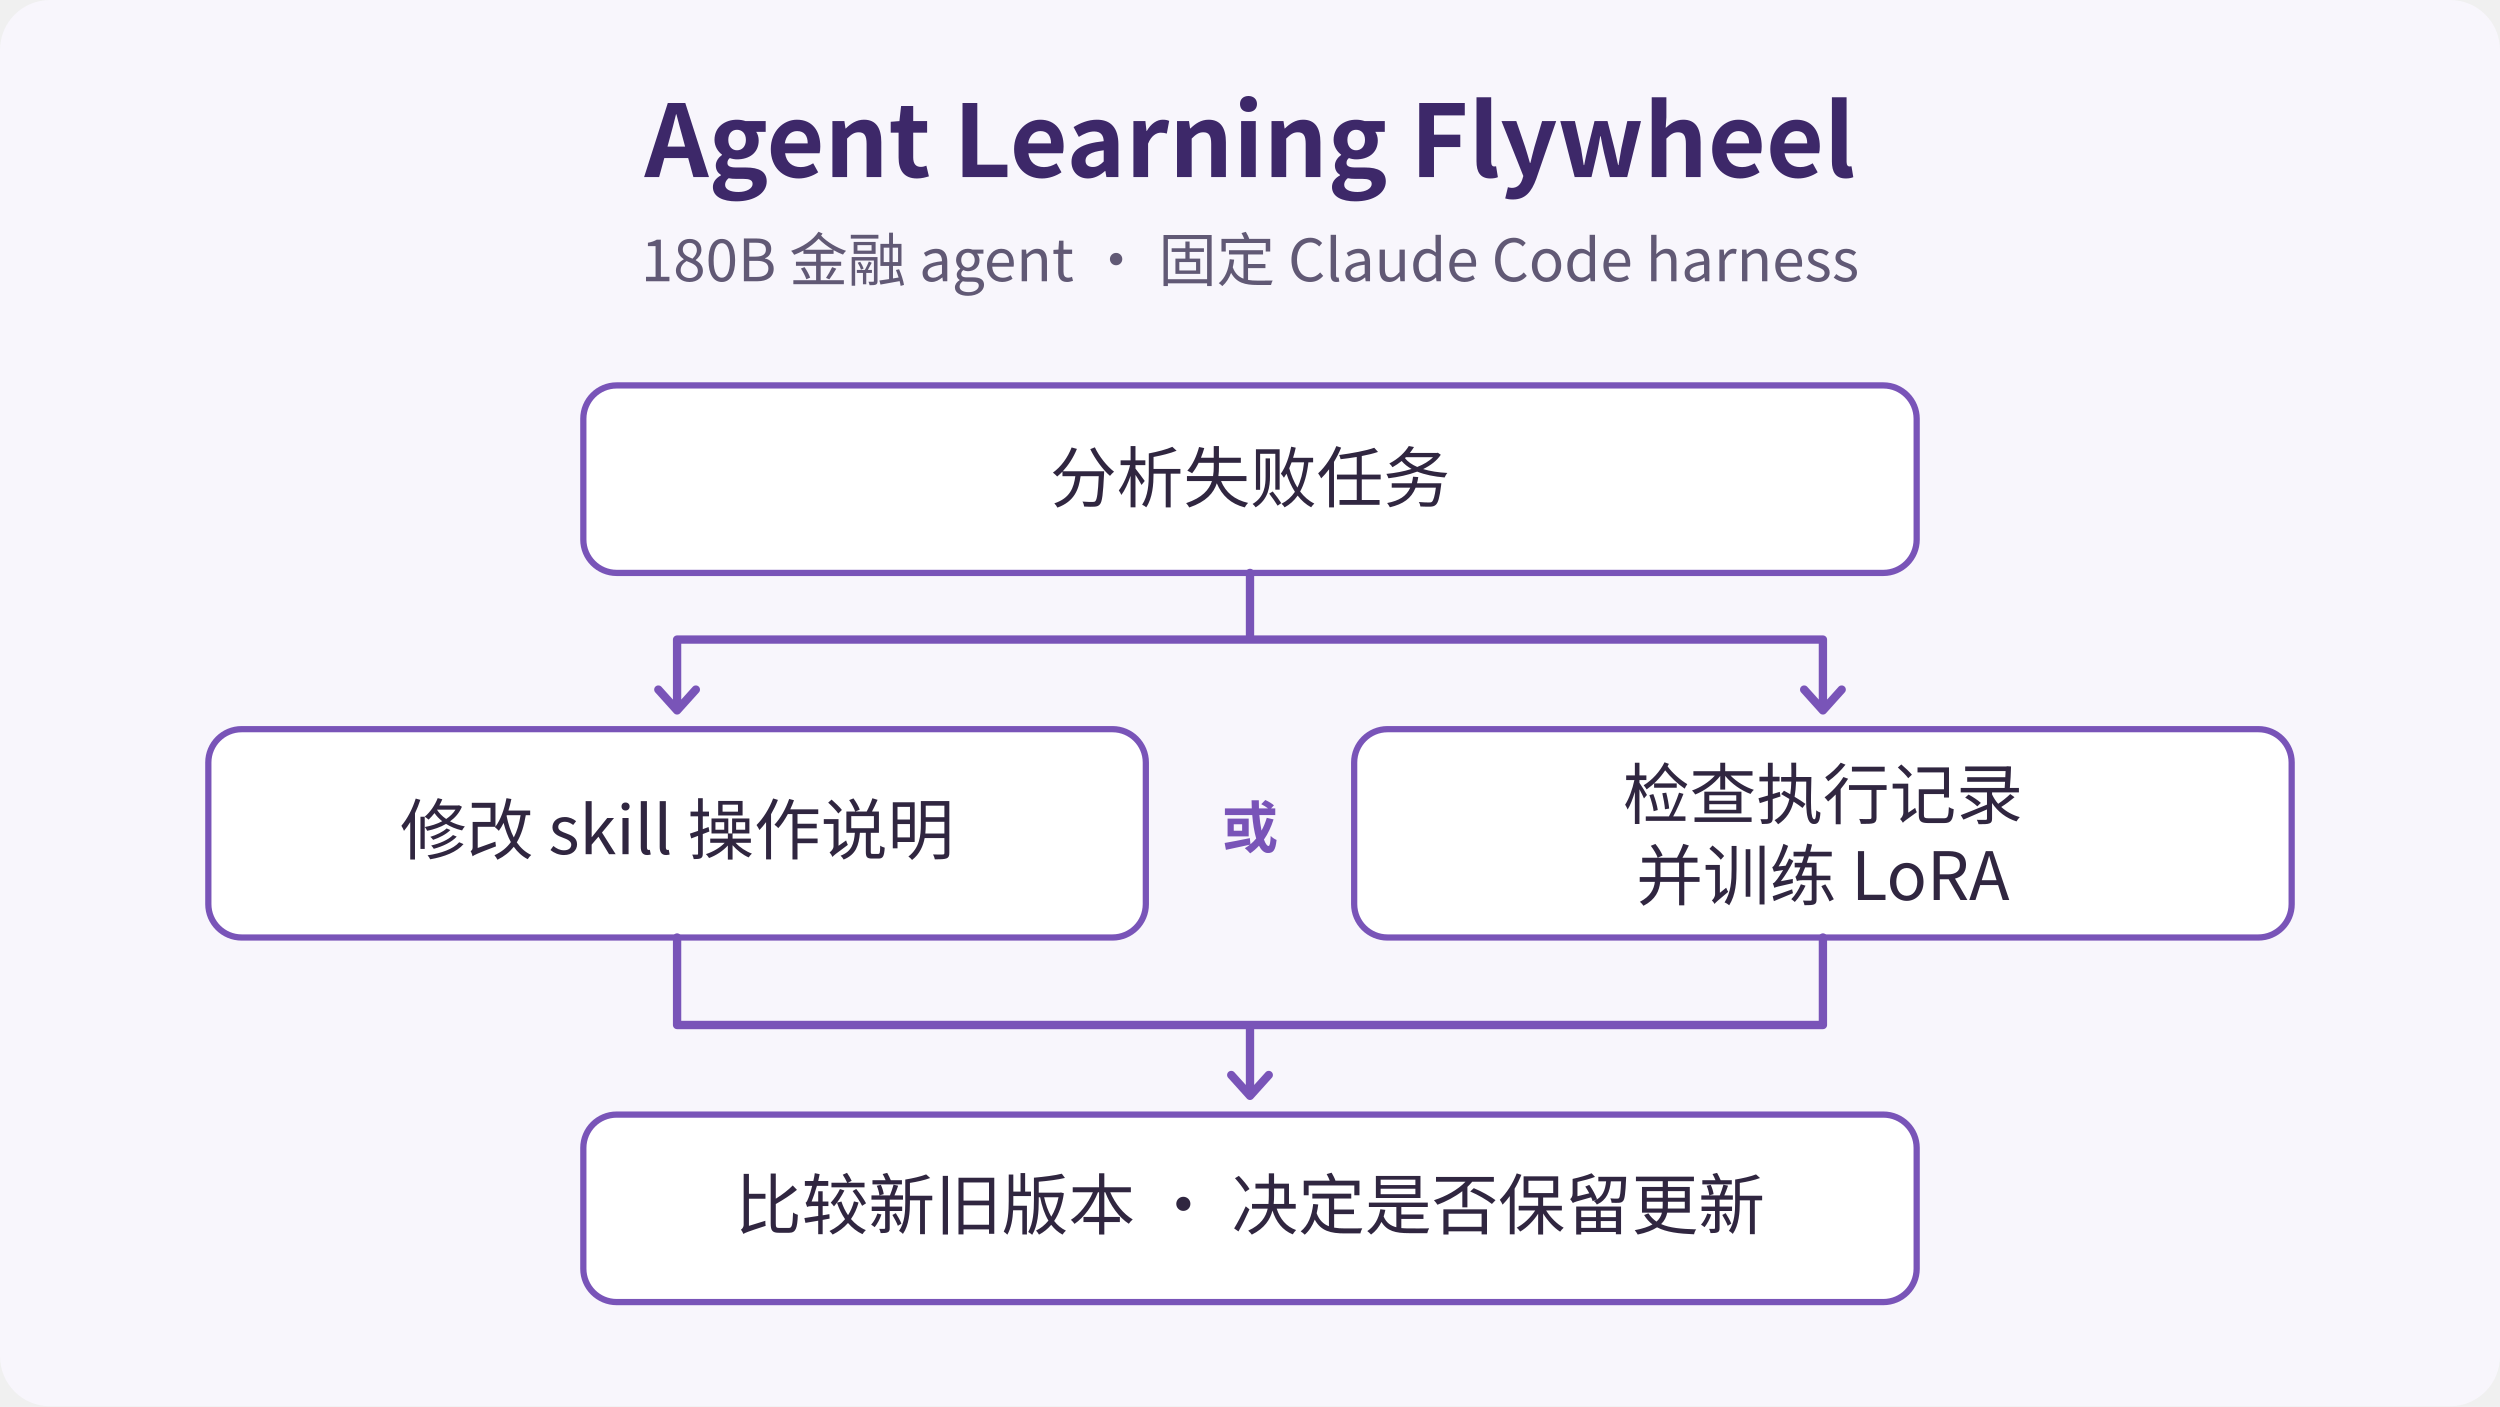
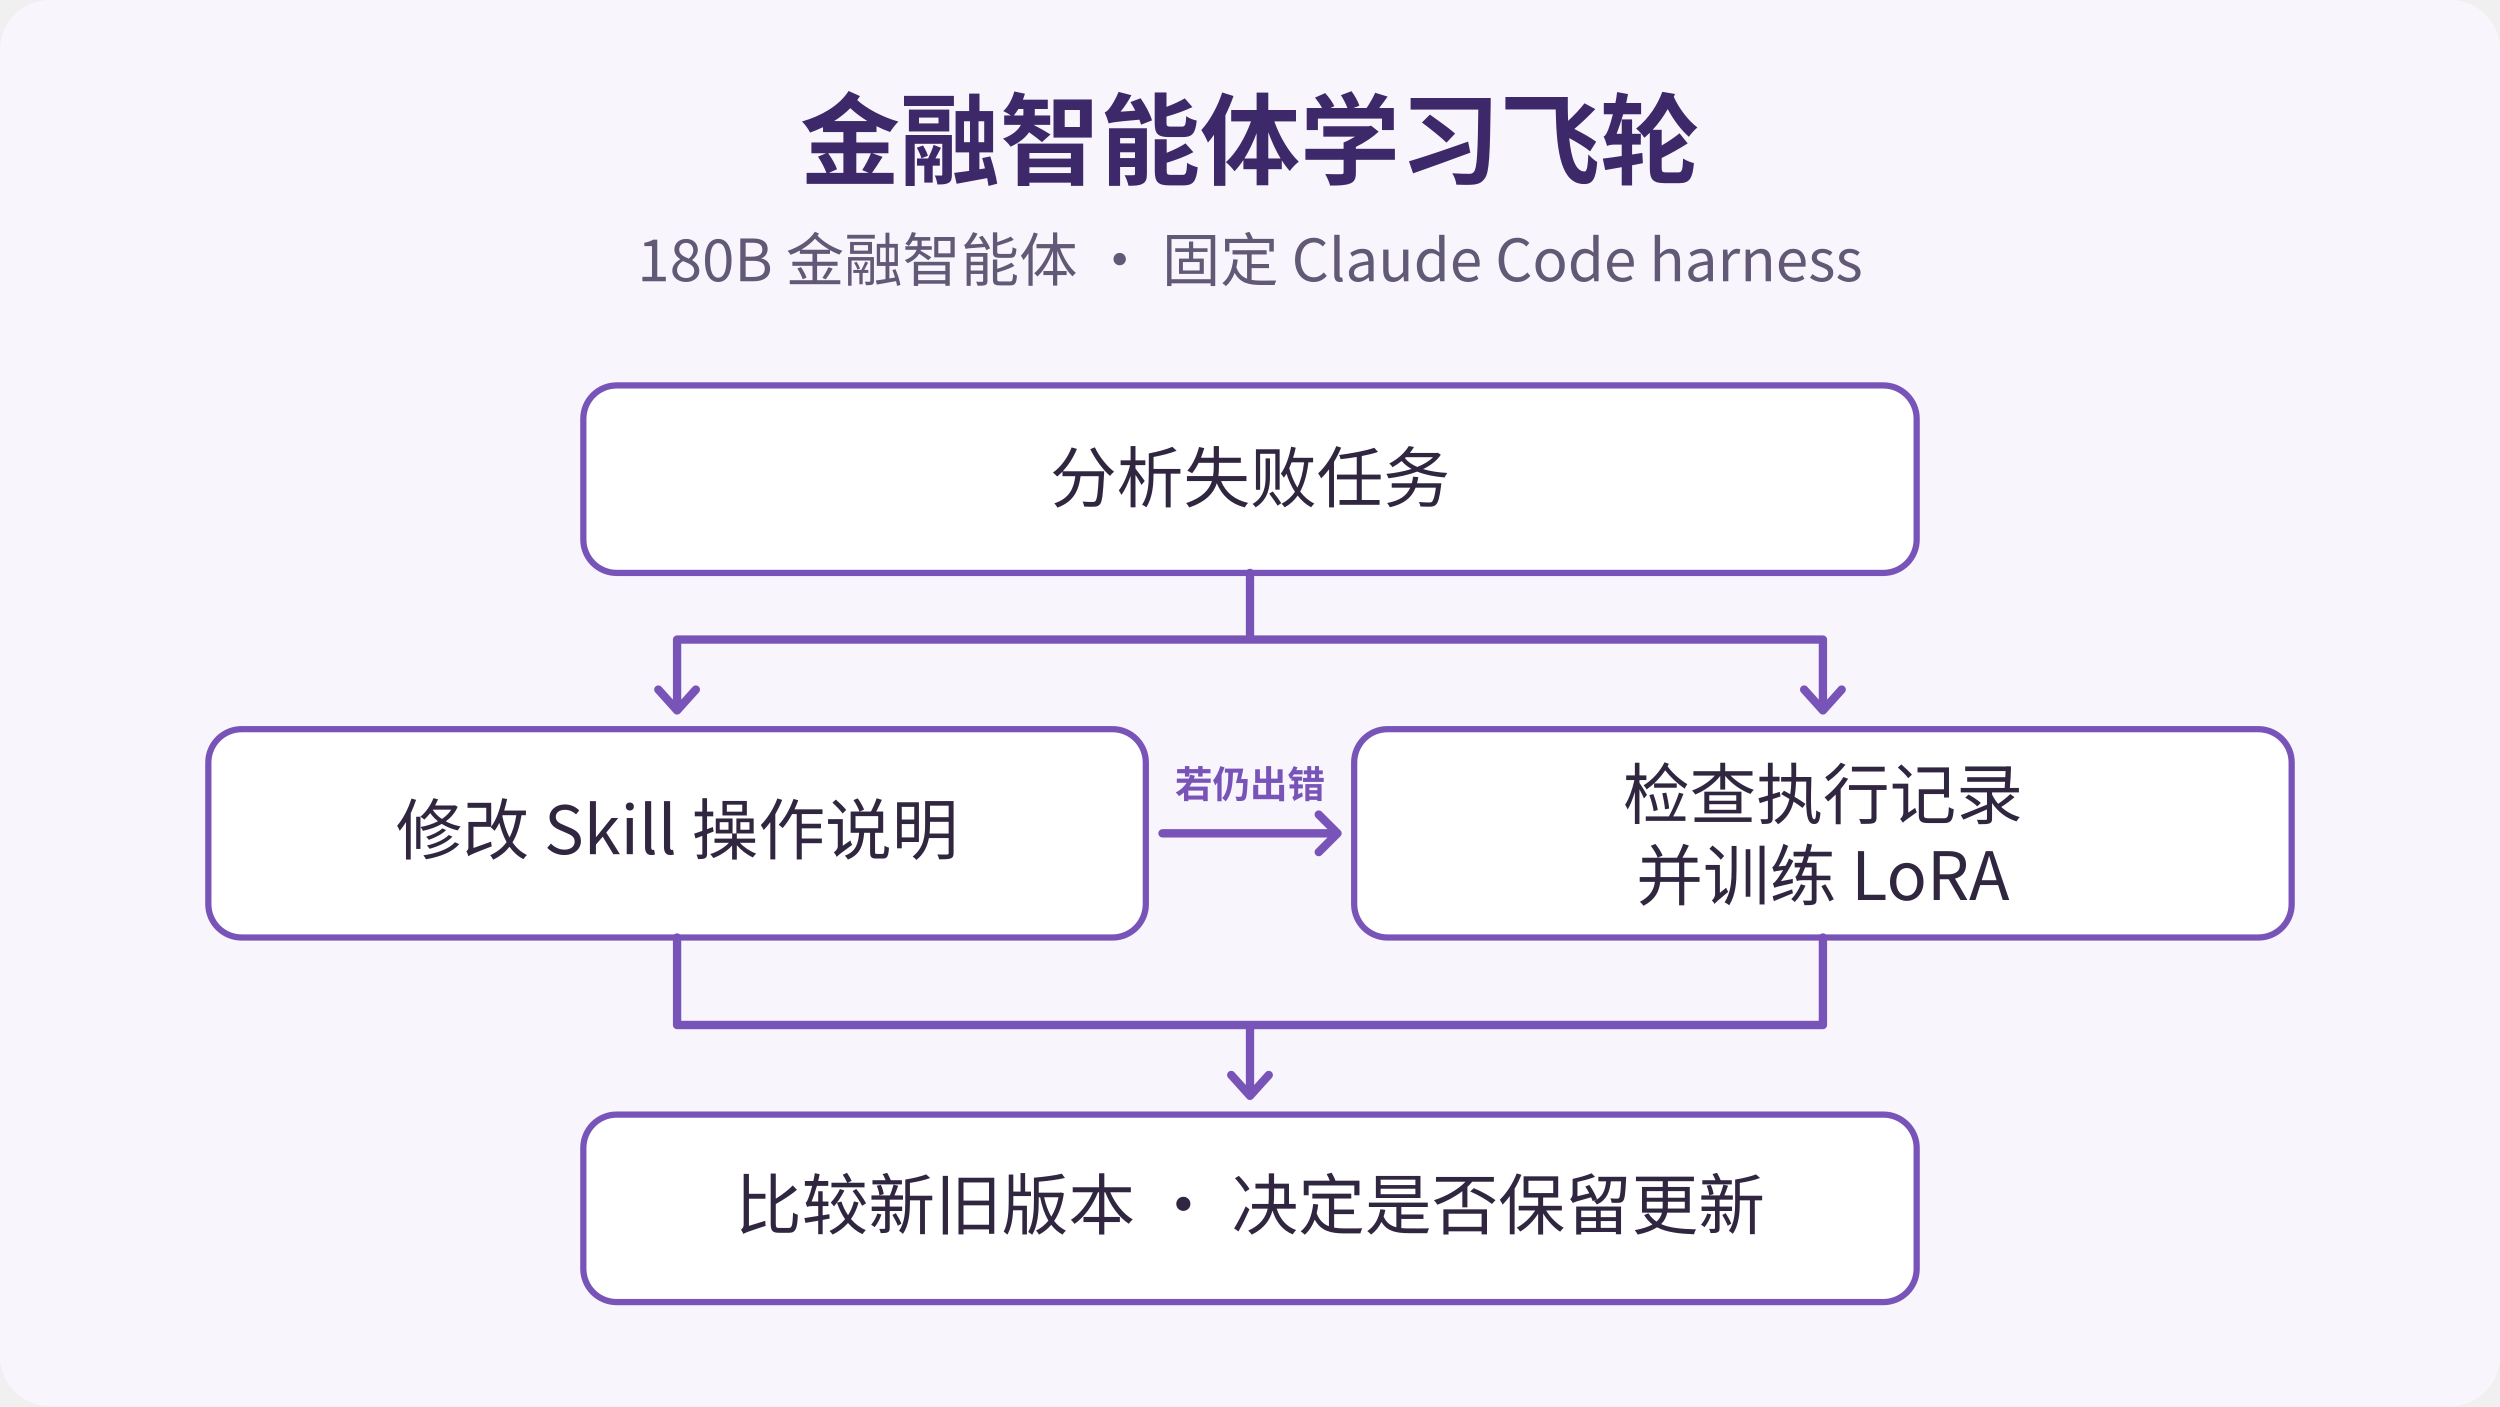
<svg xmlns="http://www.w3.org/2000/svg" viewBox="0 0 1200 675" role="img" aria-labelledby="title desc" font-family="'Noto Sans CJK SC','Microsoft YaHei',Arial,sans-serif">
  <rect width="1200" height="675" rx="24" fill="#f8f6fc" />
-   <text x="600" y="85" text-anchor="middle" font-size="48" font-weight="700" fill="#3d2869">Agent Learning Flywheel</text>
-   <text x="600" y="135" text-anchor="middle" font-size="28" fill="#615975">180B 金融 agent · 固定 Claude Code harness</text>
+   <text x="600" y="85" text-anchor="middle" font-size="48" font-weight="700" fill="#3d2869">金融智能体学习飞轮</text>
+   <text x="600" y="135" text-anchor="middle" font-size="28" fill="#615975">180B 金融智能体 · 固定 Claude Code harness</text>
  <g fill="#fff" stroke="#7954b8" stroke-width="3">
    <rect x="280" y="185" width="640" height="90" rx="16" />
    <rect x="100" y="350" width="450" height="100" rx="16" />
    <rect x="650" y="350" width="450" height="100" rx="16" />
    <rect x="280" y="535" width="640" height="90" rx="16" />
  </g>
  <g fill="none" stroke="#7954b8" stroke-width="4" stroke-linecap="round" stroke-linejoin="round">
    <path d="M600 275v32H325v34m-9-10 9 10 9-10M600 307h275v34m-9-10 9 10 9-10M325 450v42h275v34m-9-10 9 10 9-10M875 450v42H600" />
  </g>
  <g fill="#302640" font-size="32" text-anchor="middle">
    <text x="600" y="241">分析失败任务</text>
-     <text x="325" y="410">修改 skill 操作说明</text>
+     <text x="325" y="410">修改 Skill 操作说明</text>
    <text x="875" y="393">检查执行记录</text>
    <text x="875" y="432">并训练 LoRA</text>
    <text x="600" y="590">比较新旧版本 · 决定是否保留更新</text>
  </g>
-   <text x="600" y="407" text-anchor="middle" font-size="27" font-weight="700" fill="#7954b8">或</text>
+   <path d="M558 400h84m-9-9 9 9-9 9" fill="none" stroke="#7954b8" stroke-width="4" stroke-linecap="round" stroke-linejoin="round" />
+   <text x="600" y="383" text-anchor="middle" font-size="18" font-weight="700" fill="#7954b8">若仍出错</text>
</svg>
